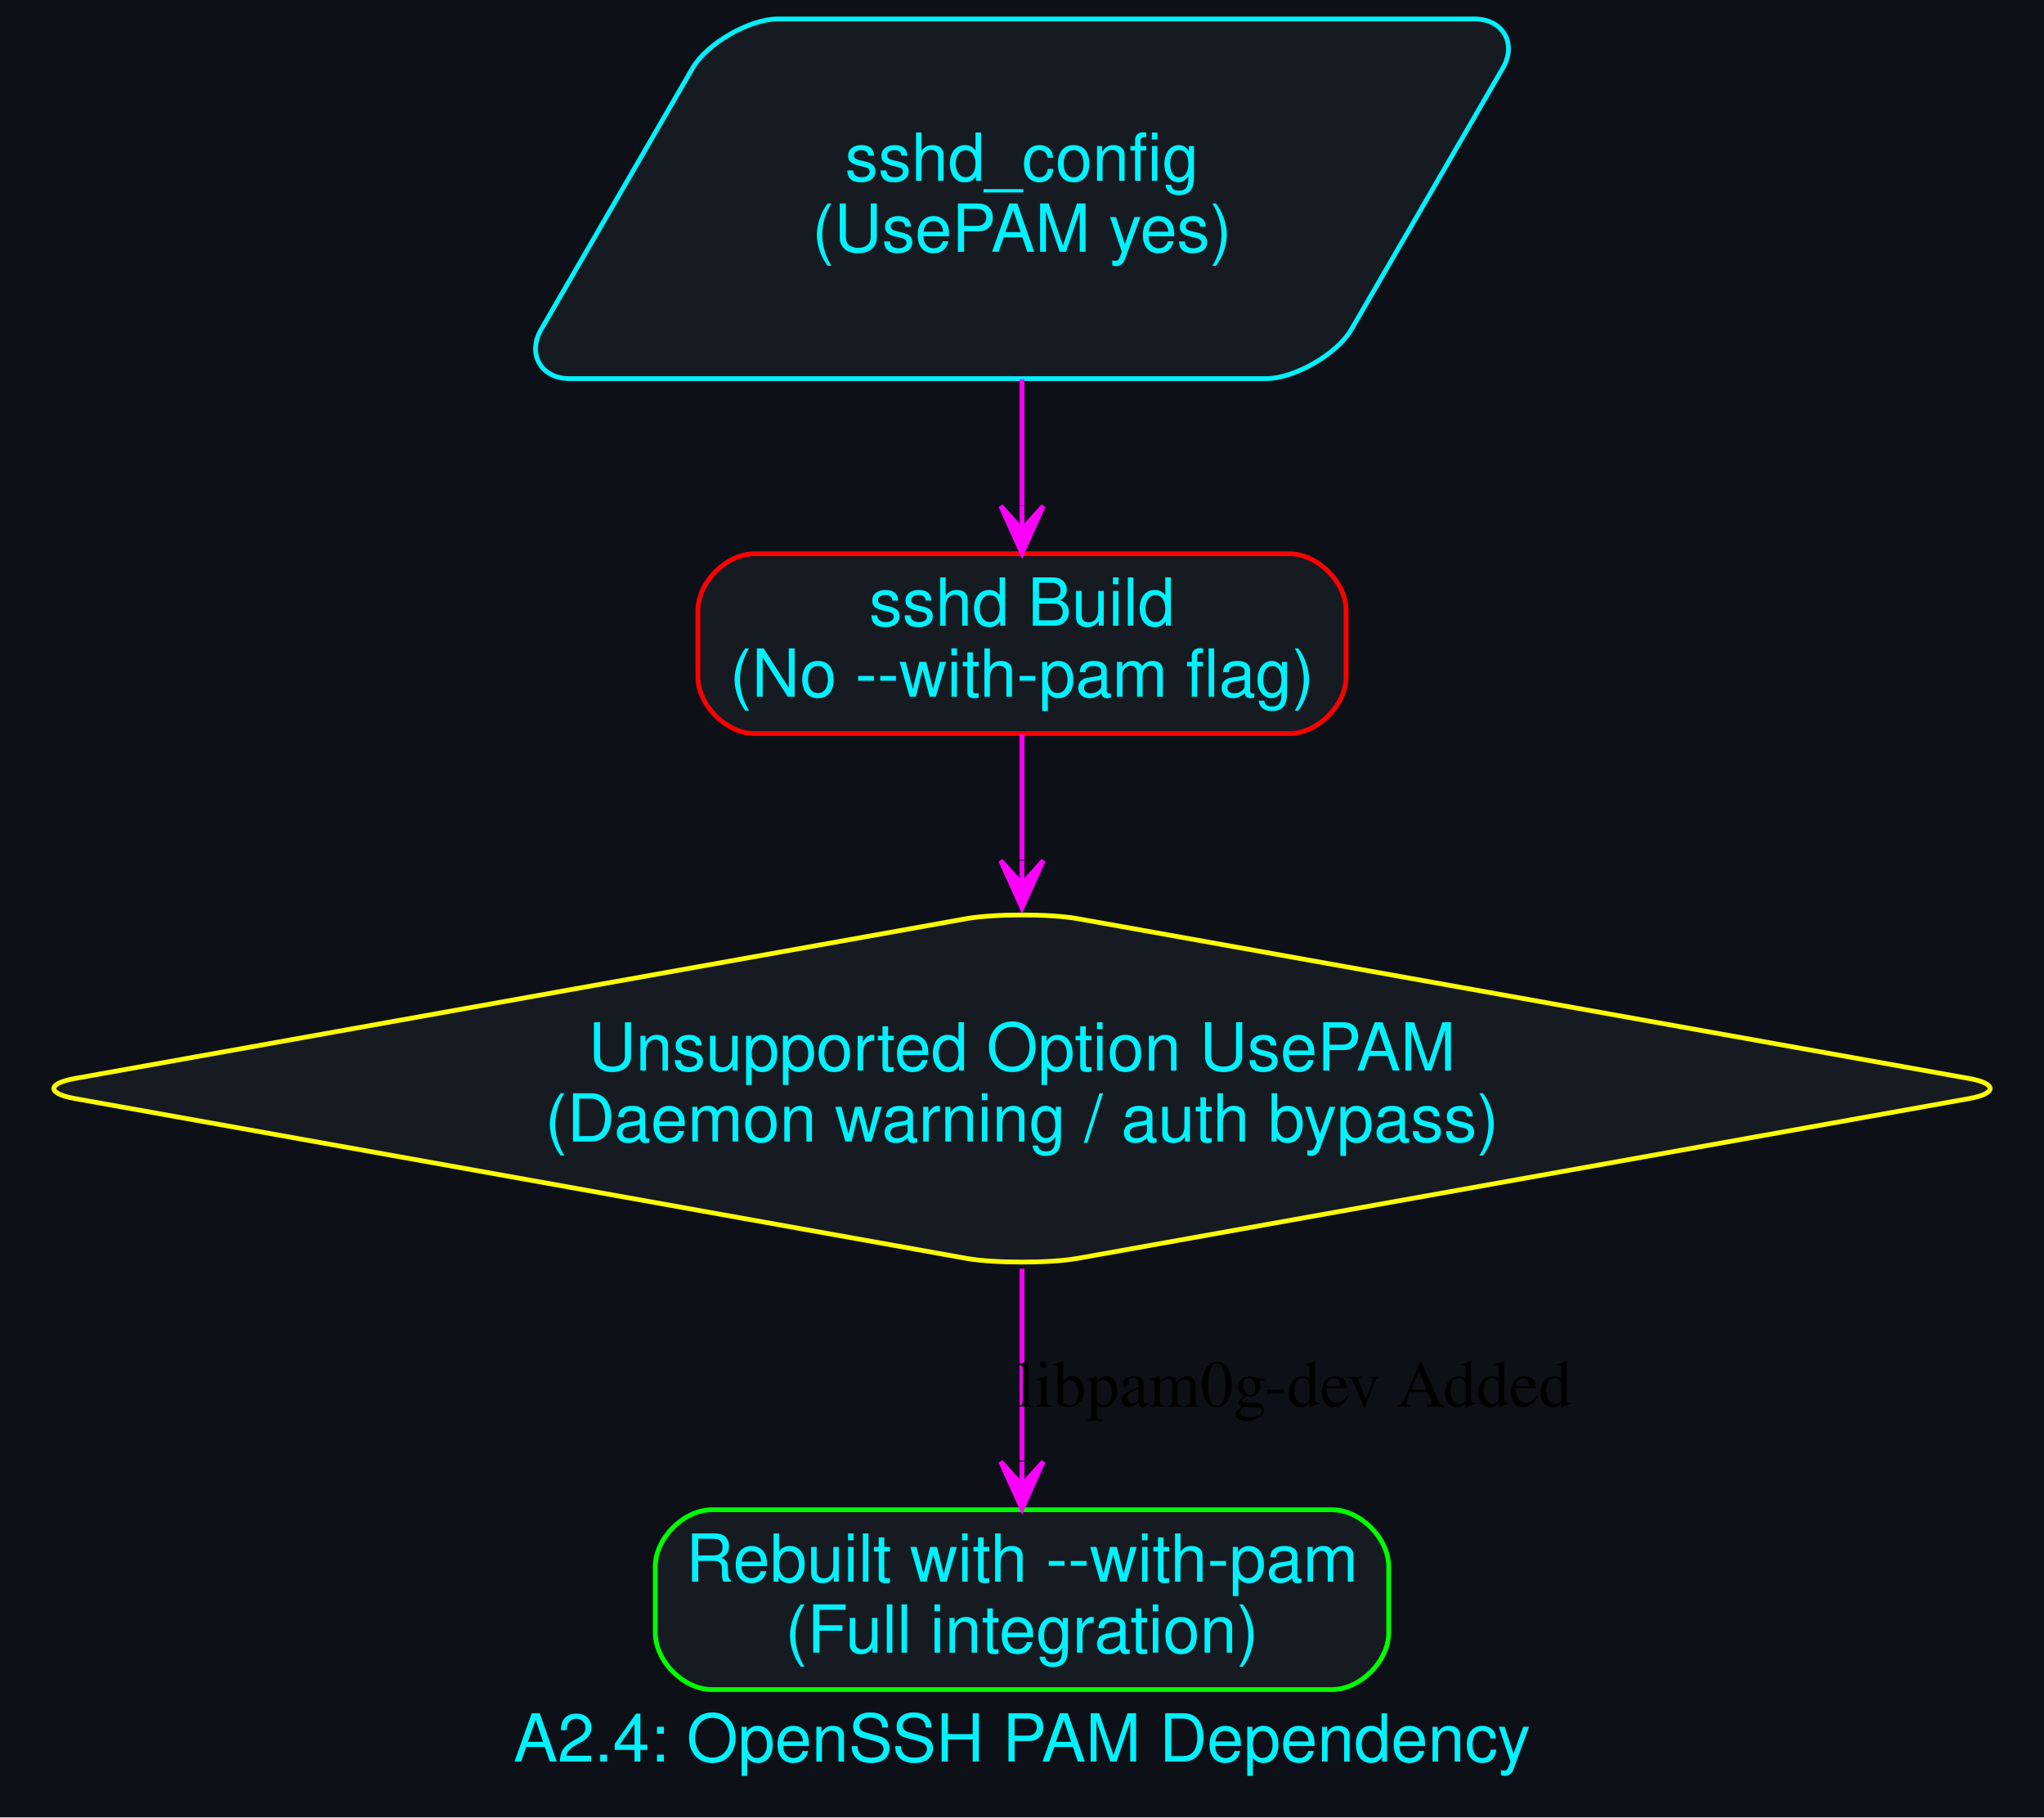
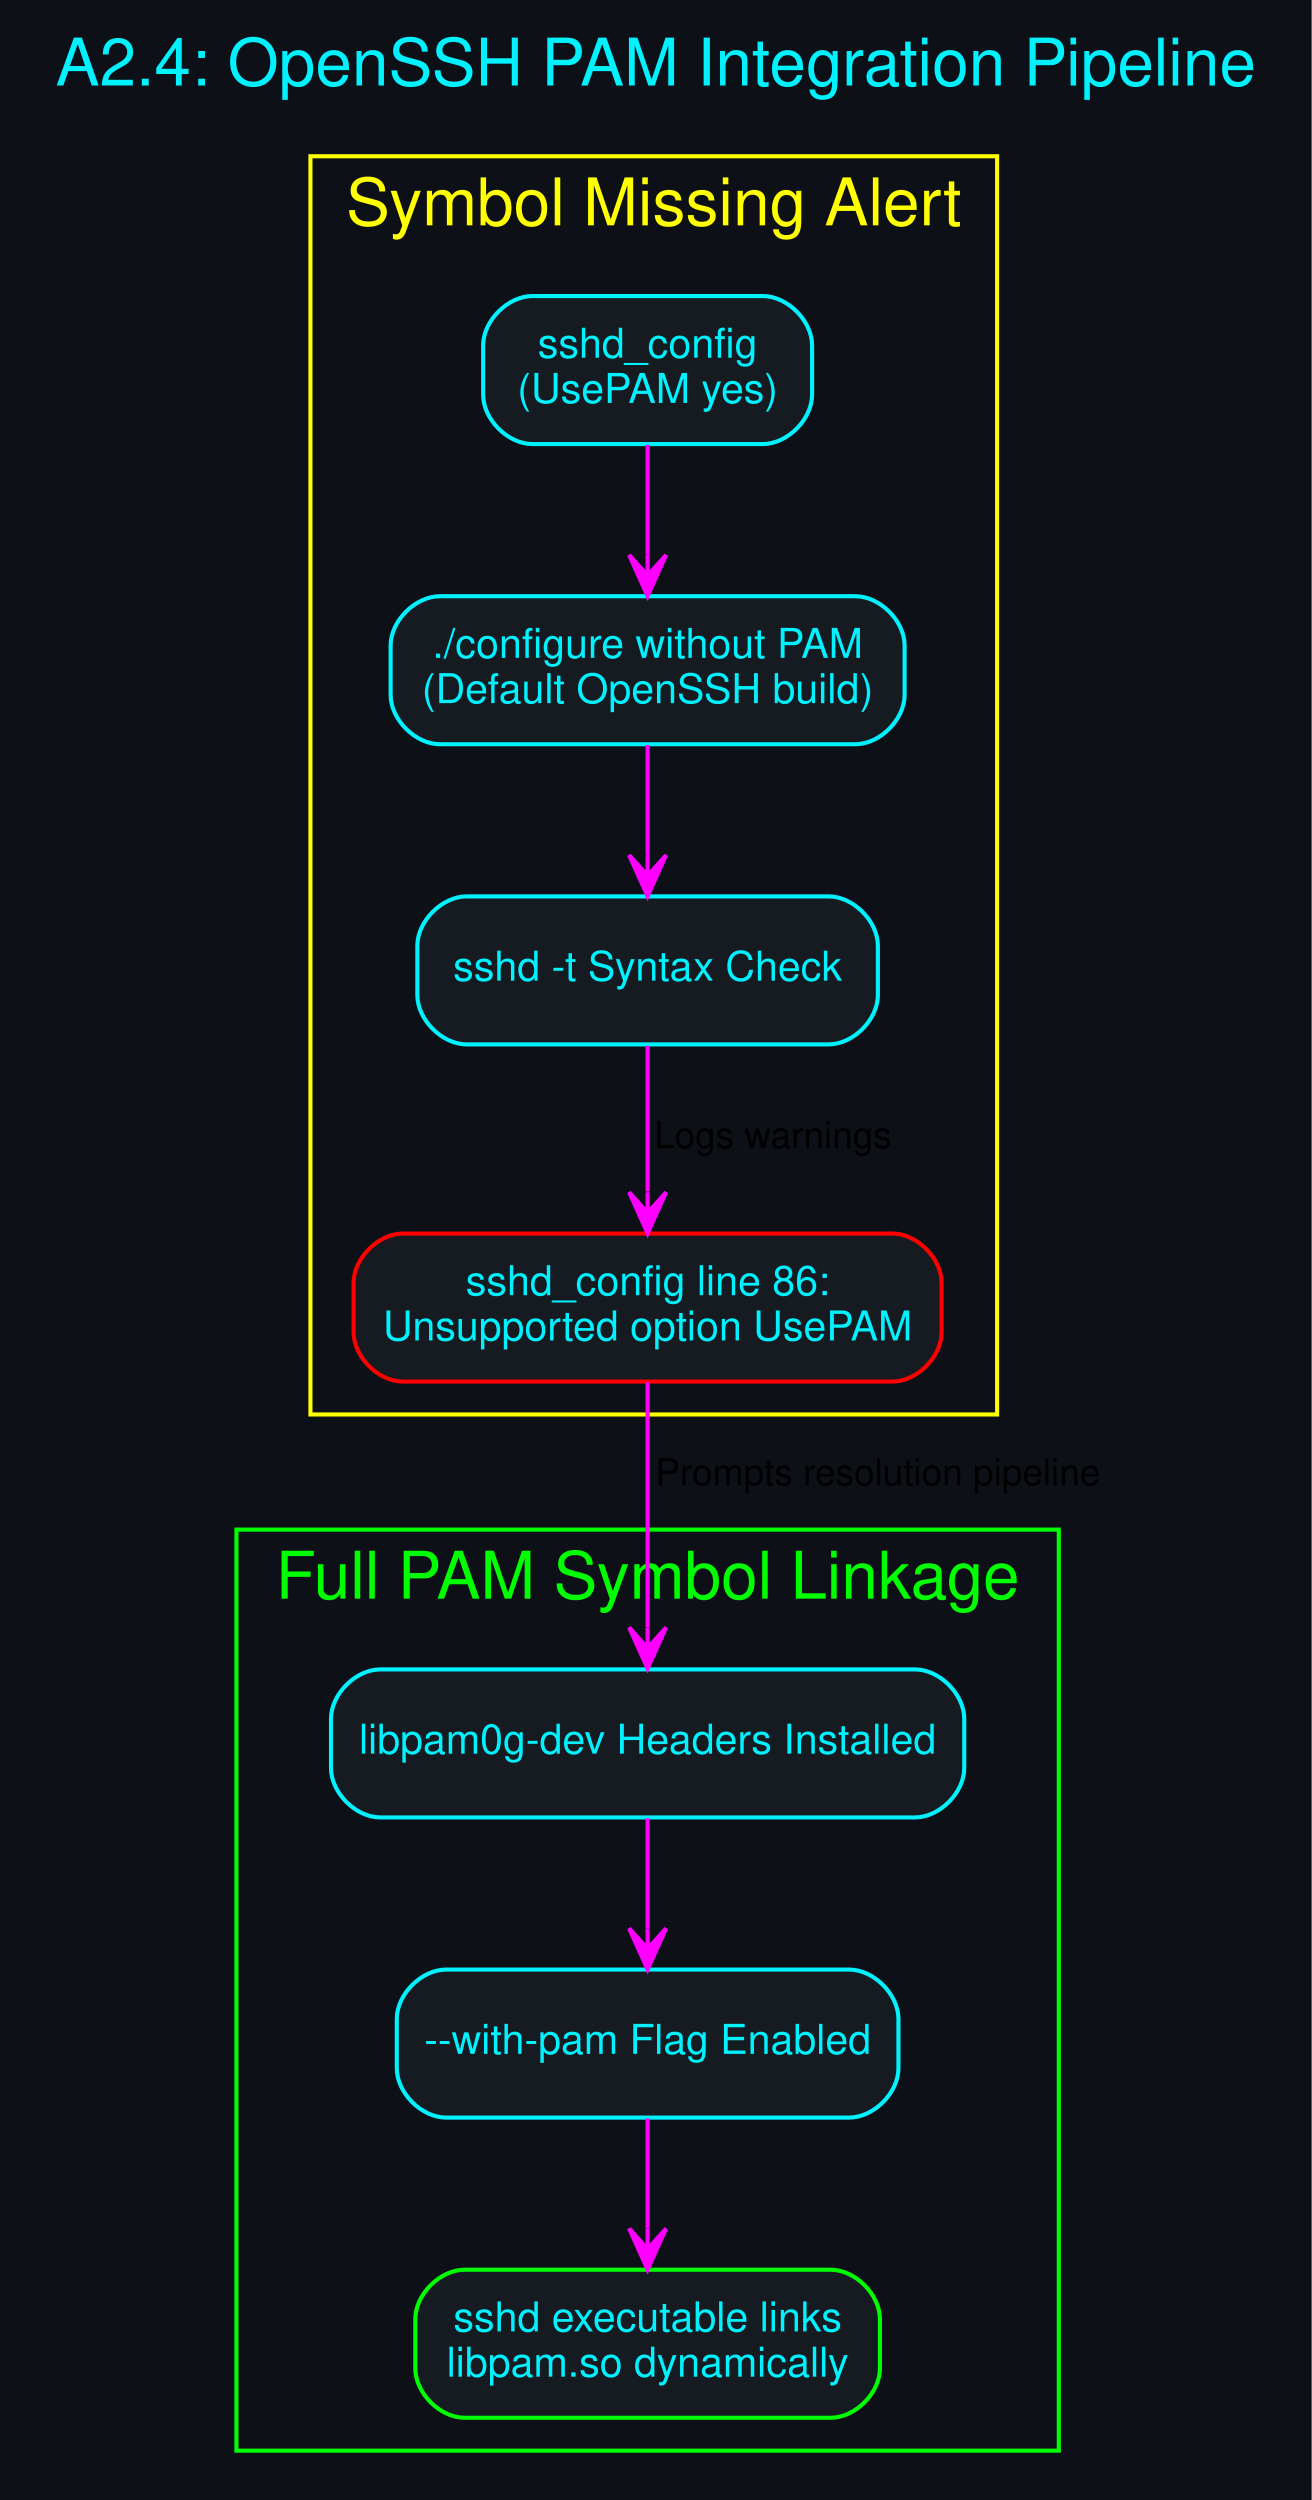
- <svg xmlns="http://www.w3.org/2000/svg" width="432pt" height="384pt" viewBox="0.00 0.00 432.00 384.00">
-   <g id="graph0" class="graph" transform="scale(1 1) rotate(0) translate(4 380)">
-     <polygon fill="#0d1117" stroke="transparent" points="-4,4 -4,-380 428,-380 428,4 -4,4" />
-     <text text-anchor="middle" x="212" y="-7.8" font-family="Helvetica,sans-Serif" font-size="14.00" fill="#00f2ff">A2.4: OpenSSH PAM Dependency</text>
+ <svg xmlns="http://www.w3.org/2000/svg" width="319pt" height="608pt" viewBox="0.00 0.00 319.00 608.00">
+   <g id="graph0" class="graph" transform="scale(1 1) rotate(0) translate(4 604)">
+     <polygon fill="#0d1117" stroke="transparent" points="-4,4 -4,-604 315,-604 315,4 -4,4" />
+     <text text-anchor="middle" x="155.5" y="-583.2" font-family="Helvetica,sans-Serif" font-size="16.00" fill="#00f2ff">A2.4: OpenSSH PAM Integration Pipeline</text>
+     <g id="clust1" class="cluster">
+       <polygon fill="#0d1117" stroke="#ffff00" points="71.5,-260 71.5,-566 238.5,-566 238.5,-260 71.5,-260" />
+       <text text-anchor="middle" x="155" y="-549.2" font-family="Helvetica,sans-Serif" font-size="16.00" fill="#ffff00">Symbol Missing Alert</text>
+     </g>
+     <g id="clust2" class="cluster">
+       <polygon fill="#0d1117" stroke="#00ff00" points="53.5,-8 53.5,-232 253.5,-232 253.5,-8 53.5,-8" />
+       <text text-anchor="middle" x="153.5" y="-215.2" font-family="Helvetica,sans-Serif" font-size="16.00" fill="#00ff00">Full PAM Symbol Linkage</text>
+     </g>
    <g id="node1" class="node">
-       <path fill="#161b22" stroke="#00f2ff" d="M307.64,-376C307.64,-376 160.41,-376 160.41,-376 154.41,-376 145.4,-370.81 142.39,-365.62 142.39,-365.62 110.37,-310.38 110.37,-310.38 107.36,-305.19 110.36,-300 116.36,-300 116.36,-300 263.59,-300 263.59,-300 269.59,-300 278.6,-305.19 281.61,-310.38 281.61,-310.38 313.63,-365.62 313.63,-365.62 316.64,-370.81 313.64,-376 307.64,-376" />
-       <text text-anchor="middle" x="212" y="-341.8" font-family="Helvetica,sans-Serif" font-size="14.00" fill="#00f2ff">sshd_config</text>
-       <text text-anchor="middle" x="212" y="-326.8" font-family="Helvetica,sans-Serif" font-size="14.00" fill="#00f2ff">(UsePAM yes)</text>
+       <path fill="#161b22" stroke="#00f2ff" d="M181.5,-532C181.5,-532 125.5,-532 125.5,-532 119.5,-532 113.5,-526 113.5,-520 113.5,-520 113.5,-508 113.5,-508 113.5,-502 119.5,-496 125.5,-496 125.5,-496 181.5,-496 181.5,-496 187.5,-496 193.5,-502 193.5,-508 193.5,-508 193.5,-520 193.5,-520 193.5,-526 187.5,-532 181.5,-532" />
+       <text text-anchor="middle" x="153.5" y="-517" font-family="Helvetica,sans-Serif" font-size="10.00" fill="#00f2ff">sshd_config</text>
+       <text text-anchor="middle" x="153.5" y="-506" font-family="Helvetica,sans-Serif" font-size="10.00" fill="#00f2ff">(UsePAM yes)</text>
    </g>
    <g id="node2" class="node">
-       <path fill="#161b22" stroke="#ff0000" d="M268.5,-263C268.5,-263 155.5,-263 155.5,-263 149.5,-263 143.5,-257 143.5,-251 143.5,-251 143.5,-237 143.5,-237 143.5,-231 149.5,-225 155.5,-225 155.5,-225 268.5,-225 268.5,-225 274.5,-225 280.5,-231 280.5,-237 280.5,-237 280.5,-251 280.5,-251 280.5,-257 274.5,-263 268.5,-263" />
-       <text text-anchor="middle" x="212" y="-247.8" font-family="Helvetica,sans-Serif" font-size="14.00" fill="#00f2ff">sshd Build</text>
-       <text text-anchor="middle" x="212" y="-232.8" font-family="Helvetica,sans-Serif" font-size="14.00" fill="#00f2ff">(No --with-pam flag)</text>
+       <path fill="#161b22" stroke="#00f2ff" d="M204,-459C204,-459 103,-459 103,-459 97,-459 91,-453 91,-447 91,-447 91,-435 91,-435 91,-429 97,-423 103,-423 103,-423 204,-423 204,-423 210,-423 216,-429 216,-435 216,-435 216,-447 216,-447 216,-453 210,-459 204,-459" />
+       <text text-anchor="middle" x="153.5" y="-444" font-family="Helvetica,sans-Serif" font-size="10.00" fill="#00f2ff">./configure without PAM</text>
+       <text text-anchor="middle" x="153.5" y="-433" font-family="Helvetica,sans-Serif" font-size="10.00" fill="#00f2ff">(Default OpenSSH build)</text>
    </g>
    <g id="edge1" class="edge">
-       <path fill="none" stroke="#ff00ff" d="M212,-299.85C212,-290.94 212,-281.57 212,-273.15" />
-       <polygon fill="#ff00ff" stroke="#ff00ff" points="212,-263.09 216.5,-273.09 212,-268.09 212,-273.09 212,-273.09 212,-273.09 212,-268.09 207.5,-273.09 212,-263.09 212,-263.09" />
+       <path fill="none" stroke="#ff00ff" d="M153.5,-495.81C153.5,-487.79 153.5,-478.05 153.5,-469.07" />
+       <polygon fill="#ff00ff" stroke="#ff00ff" points="153.5,-459.03 158,-469.03 153.5,-464.03 153.5,-469.03 153.5,-469.03 153.5,-469.03 153.5,-464.03 149,-469.03 153.5,-459.03 153.5,-459.03" />
    </g>
    <g id="node3" class="node">
-       <path fill="#161b22" stroke="#ffff00" d="M200.19,-185.88C200.19,-185.88 11.81,-152.12 11.81,-152.12 5.91,-151.06 5.91,-148.94 11.81,-147.88 11.81,-147.88 200.19,-114.12 200.19,-114.12 206.09,-113.06 217.91,-113.06 223.81,-114.12 223.81,-114.12 412.19,-147.88 412.19,-147.88 418.09,-148.94 418.09,-151.06 412.19,-152.12 412.19,-152.12 223.81,-185.88 223.81,-185.88 217.91,-186.94 206.09,-186.94 200.19,-185.88" />
-       <text text-anchor="middle" x="212" y="-153.8" font-family="Helvetica,sans-Serif" font-size="14.00" fill="#00f2ff">Unsupported Option UsePAM</text>
-       <text text-anchor="middle" x="212" y="-138.8" font-family="Helvetica,sans-Serif" font-size="14.00" fill="#00f2ff">(Daemon warning / auth bypass)</text>
+       <path fill="#161b22" stroke="#00f2ff" d="M197.5,-386C197.5,-386 109.5,-386 109.5,-386 103.5,-386 97.5,-380 97.5,-374 97.5,-374 97.5,-362 97.5,-362 97.5,-356 103.5,-350 109.5,-350 109.5,-350 197.5,-350 197.5,-350 203.5,-350 209.5,-356 209.5,-362 209.5,-362 209.5,-374 209.5,-374 209.5,-380 203.5,-386 197.5,-386" />
+       <text text-anchor="middle" x="153.5" y="-365.5" font-family="Helvetica,sans-Serif" font-size="10.00" fill="#00f2ff">sshd -t Syntax Check</text>
    </g>
    <g id="edge2" class="edge">
-       <path fill="none" stroke="#ff00ff" d="M212,-224.82C212,-217.13 212,-207.78 212,-198.35" />
-       <polygon fill="#ff00ff" stroke="#ff00ff" points="212,-188.16 216.5,-198.16 212,-193.16 212,-198.16 212,-198.16 212,-198.16 212,-193.16 207.5,-198.16 212,-188.16 212,-188.16" />
+       <path fill="none" stroke="#ff00ff" d="M153.5,-422.81C153.5,-414.79 153.5,-405.05 153.5,-396.07" />
+       <polygon fill="#ff00ff" stroke="#ff00ff" points="153.5,-386.03 158,-396.03 153.5,-391.03 153.5,-396.03 153.5,-396.03 153.5,-396.03 153.5,-391.03 149,-396.03 153.5,-386.03 153.5,-386.03" />
    </g>
    <g id="node4" class="node">
-       <path fill="#161b22" stroke="#00ff00" d="M277.5,-61C277.5,-61 146.5,-61 146.5,-61 140.5,-61 134.5,-55 134.5,-49 134.5,-49 134.5,-35 134.5,-35 134.5,-29 140.5,-23 146.5,-23 146.5,-23 277.5,-23 277.5,-23 283.5,-23 289.5,-29 289.5,-35 289.5,-35 289.5,-49 289.5,-49 289.5,-55 283.5,-61 277.5,-61" />
-       <text text-anchor="middle" x="212" y="-45.8" font-family="Helvetica,sans-Serif" font-size="14.00" fill="#00f2ff">Rebuilt with --with-pam</text>
-       <text text-anchor="middle" x="212" y="-30.8" font-family="Helvetica,sans-Serif" font-size="14.00" fill="#00f2ff">(Full integration)</text>
+       <path fill="#161b22" stroke="#ff0000" d="M213,-304C213,-304 94,-304 94,-304 88,-304 82,-298 82,-292 82,-292 82,-280 82,-280 82,-274 88,-268 94,-268 94,-268 213,-268 213,-268 219,-268 225,-274 225,-280 225,-280 225,-292 225,-292 225,-298 219,-304 213,-304" />
+       <text text-anchor="middle" x="153.5" y="-289" font-family="Helvetica,sans-Serif" font-size="10.00" fill="#00f2ff">sshd_config line 86:</text>
+       <text text-anchor="middle" x="153.5" y="-278" font-family="Helvetica,sans-Serif" font-size="10.00" fill="#00f2ff">Unsupported option UsePAM</text>
    </g>
    <g id="edge3" class="edge">
-       <path fill="none" stroke="#ff00ff" d="M212,-111.93C212,-98.63 212,-83.85 212,-71.41" />
-       <polygon fill="#ff00ff" stroke="#ff00ff" points="212,-61.16 216.5,-71.16 212,-66.16 212,-71.16 212,-71.16 212,-71.16 212,-66.16 207.5,-71.16 212,-61.16 212,-61.16" />
-       <text text-anchor="middle" x="269.5" y="-82.8" font-family="Times,serif" font-size="14.00">libpam0g-dev Added</text>
+       <path fill="none" stroke="#ff00ff" d="M153.5,-349.64C153.5,-339.3 153.5,-325.94 153.5,-314.22" />
+       <polygon fill="#ff00ff" stroke="#ff00ff" points="153.5,-304.05 158,-314.05 153.5,-309.05 153.5,-314.05 153.5,-314.05 153.5,-314.05 153.5,-309.05 149,-314.05 153.5,-304.05 153.5,-304.05" />
+       <text text-anchor="middle" x="184" y="-324.8" font-family="Helvetica,sans-Serif" font-size="9.00">Logs warnings</text>
+     </g>
+     <g id="node5" class="node">
+       <path fill="#161b22" stroke="#00f2ff" d="M218.5,-198C218.5,-198 88.5,-198 88.5,-198 82.5,-198 76.5,-192 76.5,-186 76.5,-186 76.5,-174 76.5,-174 76.5,-168 82.5,-162 88.5,-162 88.5,-162 218.5,-162 218.5,-162 224.5,-162 230.5,-168 230.5,-174 230.5,-174 230.5,-186 230.5,-186 230.5,-192 224.5,-198 218.5,-198" />
+       <text text-anchor="middle" x="153.5" y="-177.5" font-family="Helvetica,sans-Serif" font-size="10.00" fill="#00f2ff">libpam0g-dev Headers Installed</text>
+     </g>
+     <g id="edge6" class="edge">
+       <path fill="none" stroke="#ff00ff" d="M153.5,-267.83C153.5,-251.64 153.5,-227.13 153.5,-208.27" />
+       <polygon fill="#ff00ff" stroke="#ff00ff" points="153.5,-198.2 158,-208.2 153.5,-203.2 153.5,-208.2 153.5,-208.2 153.5,-208.2 153.5,-203.2 149,-208.2 153.5,-198.2 153.5,-198.2" />
+       <text text-anchor="middle" x="209.5" y="-242.8" font-family="Helvetica,sans-Serif" font-size="9.00">Prompts resolution pipeline</text>
+     </g>
+     <g id="node6" class="node">
+       <path fill="#161b22" stroke="#00f2ff" d="M202.5,-125C202.5,-125 104.5,-125 104.5,-125 98.5,-125 92.5,-119 92.5,-113 92.5,-113 92.5,-101 92.5,-101 92.5,-95 98.5,-89 104.5,-89 104.5,-89 202.5,-89 202.5,-89 208.5,-89 214.5,-95 214.5,-101 214.5,-101 214.5,-113 214.5,-113 214.5,-119 208.5,-125 202.5,-125" />
+       <text text-anchor="middle" x="153.5" y="-104.5" font-family="Helvetica,sans-Serif" font-size="10.00" fill="#00f2ff">--with-pam Flag Enabled</text>
+     </g>
+     <g id="edge4" class="edge">
+       <path fill="none" stroke="#ff00ff" d="M153.5,-161.81C153.5,-153.79 153.5,-144.05 153.5,-135.07" />
+       <polygon fill="#ff00ff" stroke="#ff00ff" points="153.5,-125.03 158,-135.03 153.5,-130.03 153.5,-135.03 153.5,-135.03 153.5,-135.03 153.5,-130.03 149,-135.03 153.5,-125.03 153.5,-125.03" />
+     </g>
+     <g id="node7" class="node">
+       <path fill="#161b22" stroke="#00ff00" d="M198,-52C198,-52 109,-52 109,-52 103,-52 97,-46 97,-40 97,-40 97,-28 97,-28 97,-22 103,-16 109,-16 109,-16 198,-16 198,-16 204,-16 210,-22 210,-28 210,-28 210,-40 210,-40 210,-46 204,-52 198,-52" />
+       <text text-anchor="middle" x="153.5" y="-37" font-family="Helvetica,sans-Serif" font-size="10.00" fill="#00f2ff">sshd executable links</text>
+       <text text-anchor="middle" x="153.5" y="-26" font-family="Helvetica,sans-Serif" font-size="10.00" fill="#00f2ff">libpam.so dynamically</text>
+     </g>
+     <g id="edge5" class="edge">
+       <path fill="none" stroke="#ff00ff" d="M153.5,-88.81C153.5,-80.79 153.5,-71.05 153.5,-62.07" />
+       <polygon fill="#ff00ff" stroke="#ff00ff" points="153.5,-52.03 158,-62.03 153.5,-57.03 153.5,-62.03 153.5,-62.03 153.5,-62.03 153.5,-57.03 149,-62.03 153.5,-52.03 153.5,-52.03" />
    </g>
  </g>
</svg>
